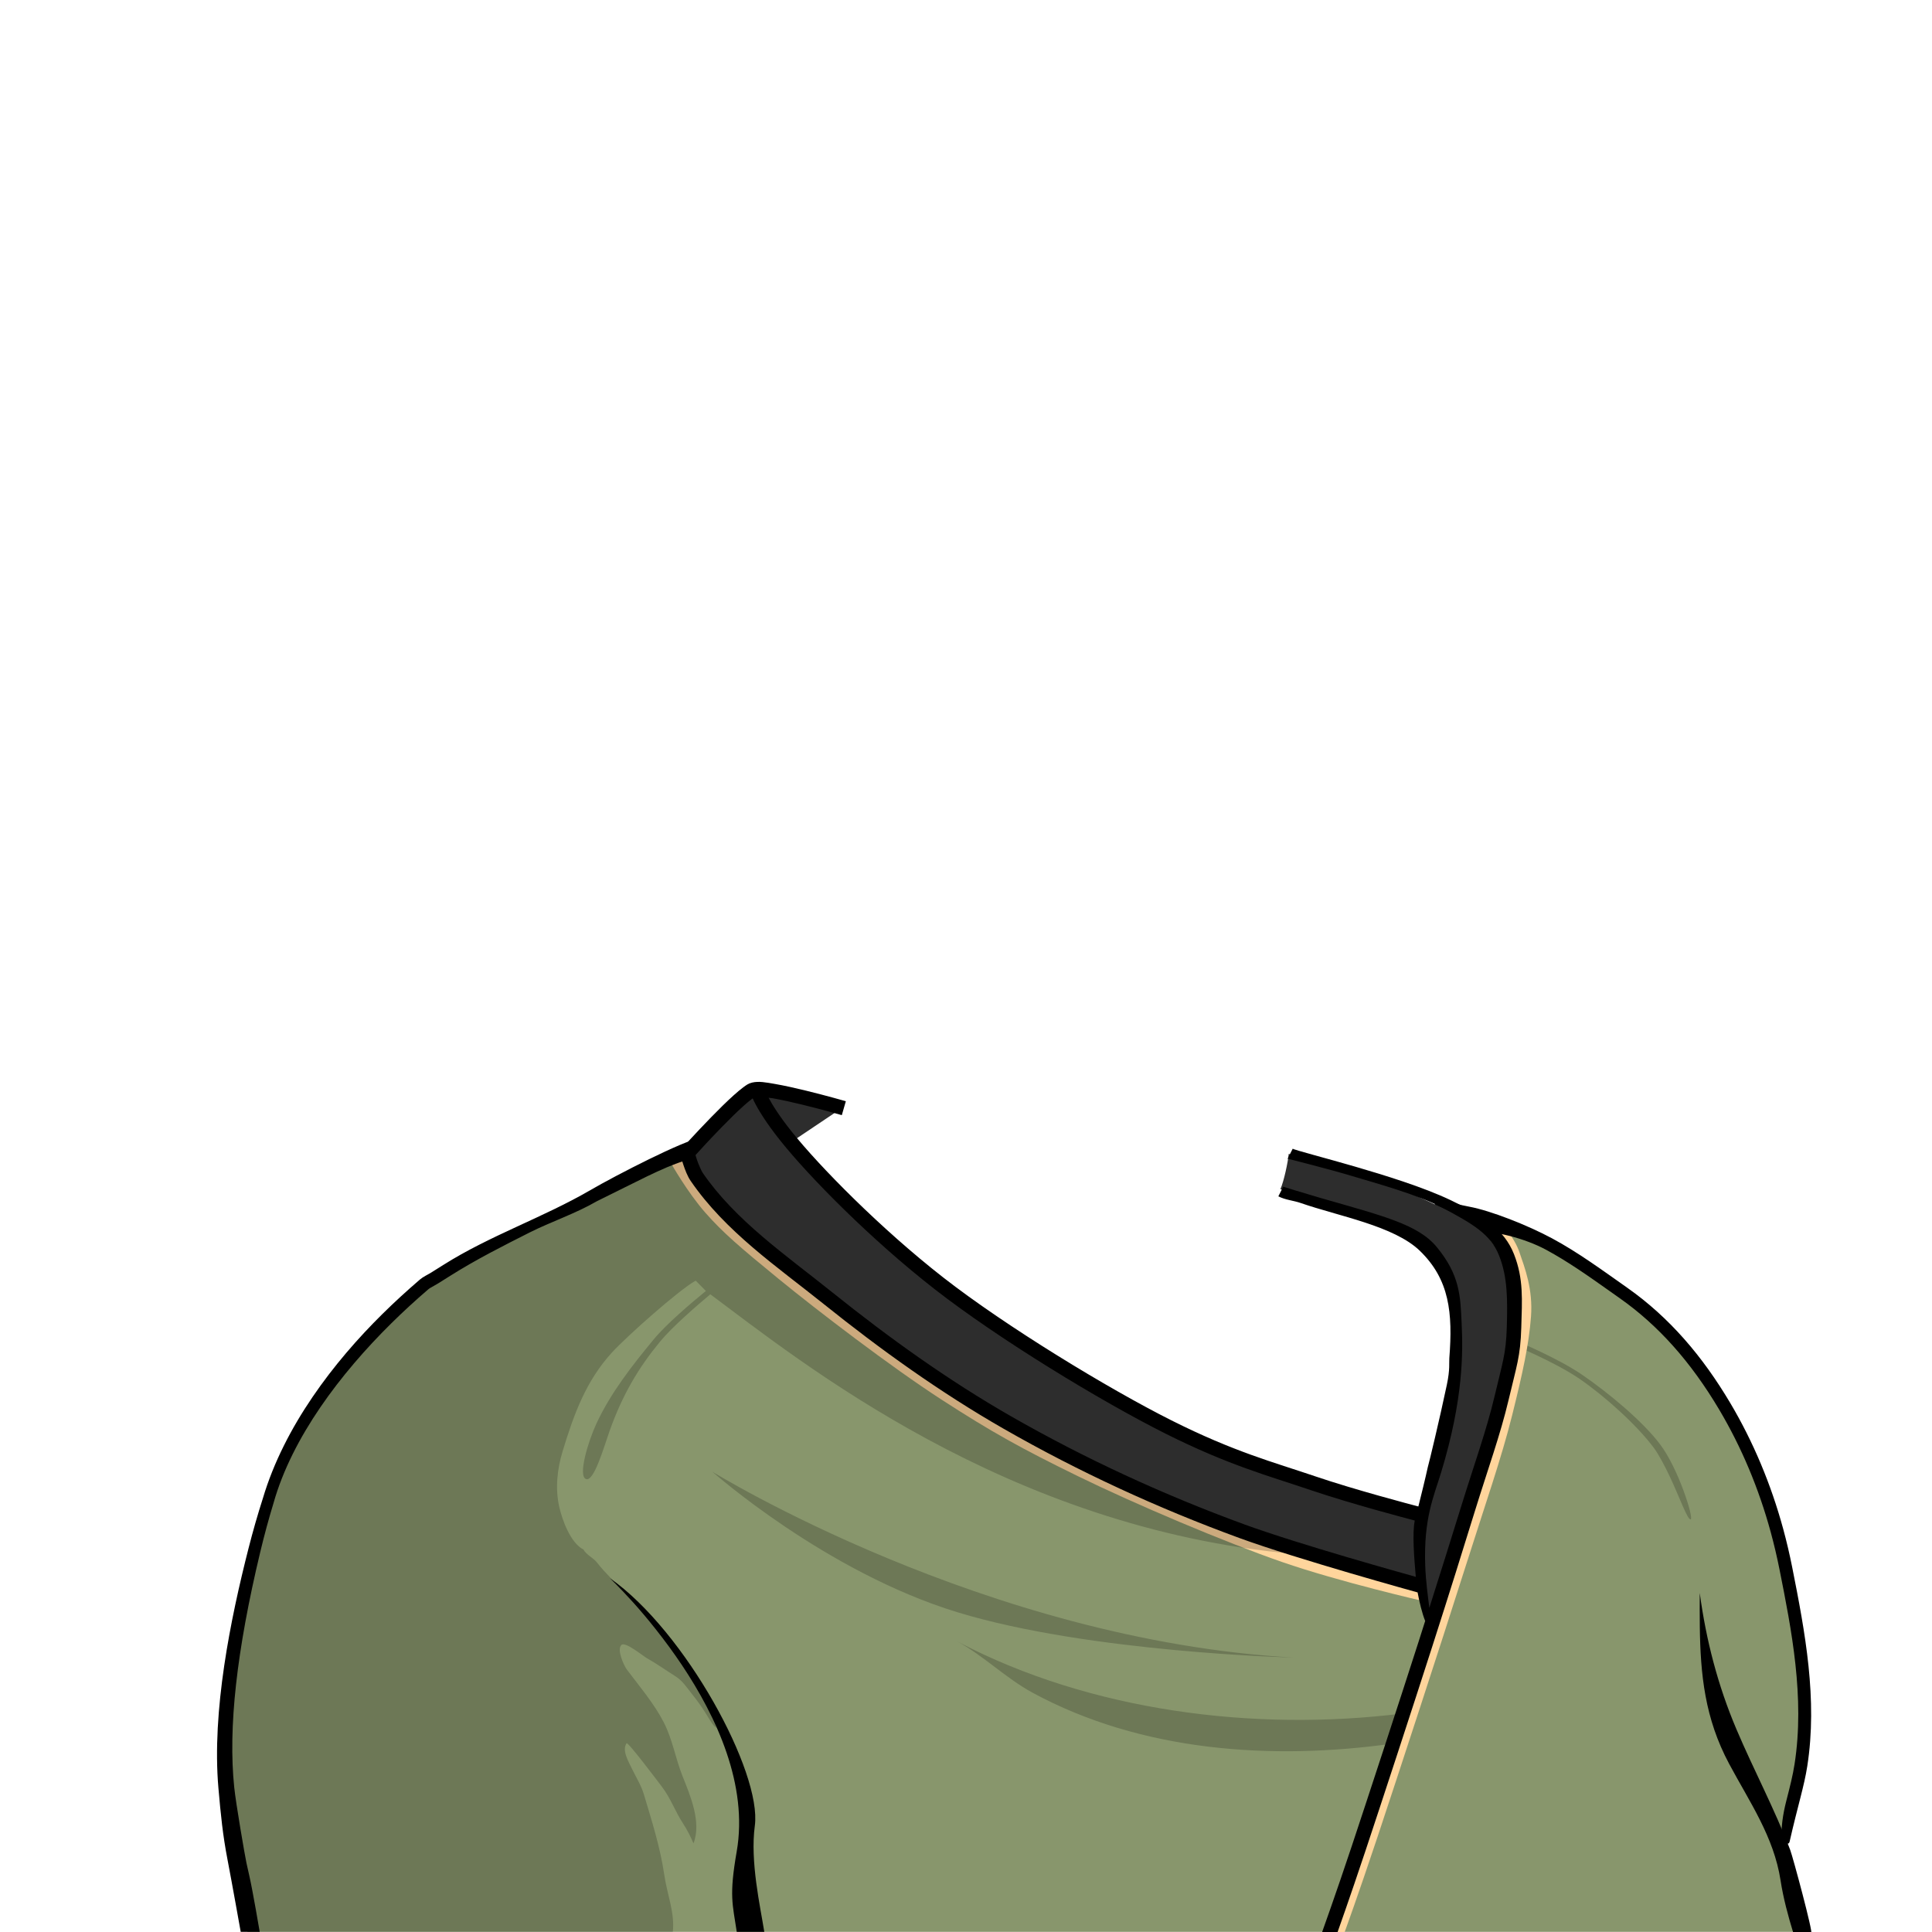
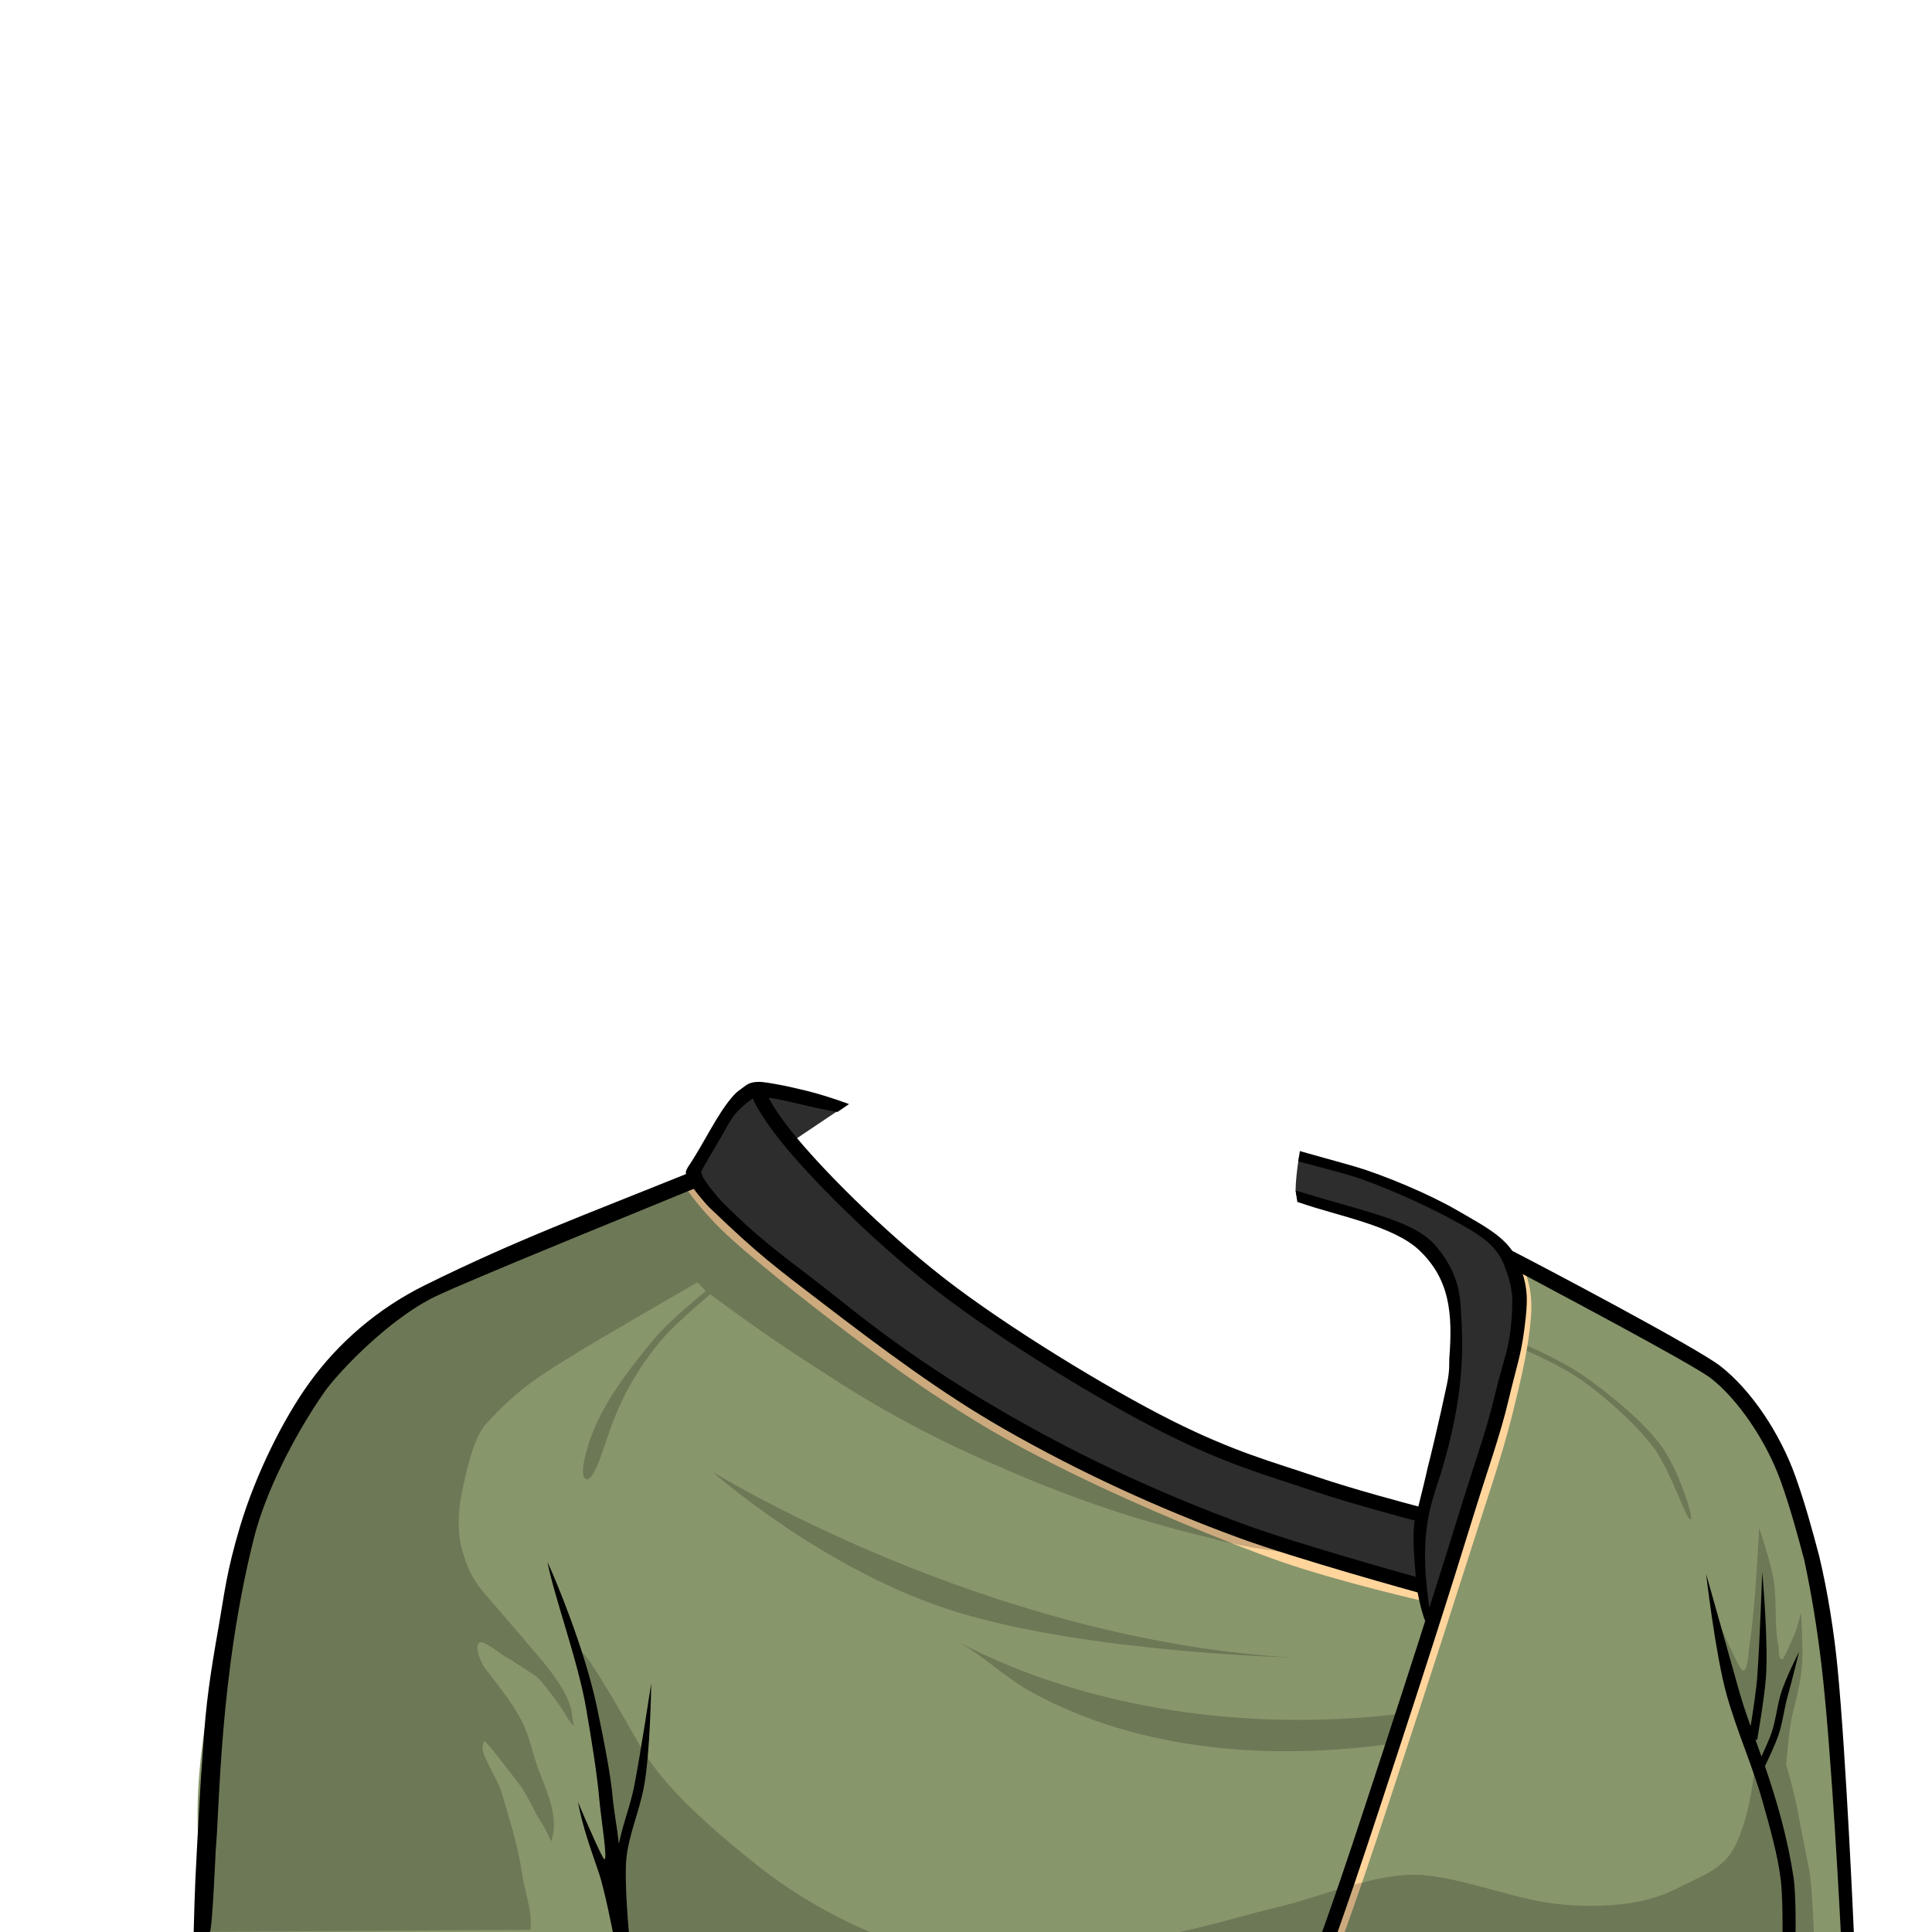
<svg xmlns="http://www.w3.org/2000/svg" version="1.1" id="svg18722" width="400" height="400" viewBox="0 0 400 400" xml:space="preserve">
  <defs id="defs18726" />
  <g id="g18730" style="display:inline">
-     <path d="m 51.22,399.967 c 0.157,-3.777 -0.619,-8.853 -1.349,-12.359 -0.169,-0.815 -0.337,-1.619 -0.491,-2.415 -0.339,-1.756 -0.733,-3.455 -1.117,-5.097 -0.74,-3.175 -1.497,-6.428 -1.811,-9.993 -1.091,-12.448 0.939,-28.527 6.203,-49.152 0.892,-3.495 1.879,-6.932 2.932,-10.217 4.099,-13.757 13.952,-27.109 24.605,-37.627 2.391,-2.36 4.979,-4.739 7.689,-7.069 0.351,-0.301 0.825,-0.565 1.329,-0.844 0.303,-0.167 0.6,-0.332 0.879,-0.505 0.832,-0.519 1.663,-1.04 2.492,-1.564 5.359,-3.384 11.028,-6.247 16.512,-9.015 4.347,-2.193 8.841,-4.461 13.196,-6.996 5.441,-3.167 15.182,-7.916 18.349,-7.916 2.645,0 2.192,2.671 5.314,7.06 2.423,3.405 6.059,6.129 9.343,8.641 4.696,3.592 4.577,2.325 13.015,8.458 5.484,3.992 34.473,17.044 45.525,20.379 7.205,2.176 14.245,5.14 20.352,7.756 13.208,5.658 26.193,12.028 39.74,16.764 6.012,3.373 12.764,6.265 19.512,8.287 5.621,-1.407 0.752,-14.019 4.488,-18.718 6.973,-8.768 6.405,-19.82 5.855,-30.509 -0.284,-5.508 -0.552,-10.731 0.199,-15.461 h 0.045 c 5.781,0 11.536,3.093 16.613,5.824 4.595,2.471 9.023,5.608 13.305,8.641 l 2.101,1.485 c 8.115,5.711 14.96,13.373 20.928,23.431 4.667,7.863 8.3,16.504 10.799,25.683 0.688,2.524 1.304,5.145 1.831,7.789 2.491,12.507 5.315,26.681 3.124,40.732 -0.375,2.404 -0.975,4.755 -1.733,7.732 -0.505,1.976 -1.067,4.173 -1.695,6.881 -0.261,0.036 -0.511,0.14 -0.717,0.304 -0.508,0.424 -0.681,1.085 -0.461,1.668 0.092,0.247 0.195,0.501 0.307,0.757 0.621,1.42 1.264,3.008 1.753,4.972 0.333,1.332 0.732,2.687 1.135,4.051 0.655,2.221 1.325,5.967 1.695,8.163 z" style="fill:#88966c;fill-opacity:1;fill-rule:nonzero;stroke:none;stroke-width:1.333" id="path19818" />
-     <path d="m 351.925,336.736 c 0.135,9.947 1.025,19.009 6.075,28.447 4.219,7.887 9.261,15.096 10.647,24.139 0.563,3.657 1.565,7.375 2.651,10.908 1.233,0.013 2.467,0.028 3.7,0.043 0.46,0.005 -3.808,-15.828 -4.353,-17.26 -3.184,-8.371 -7.583,-16.621 -11.137,-24.992 -3.843,-9.052 -6.287,-18.467 -7.595,-28.212 -0.008,2.365 -0.017,4.669 0.013,6.928" style="fill:#000000;fill-opacity:1;fill-rule:nonzero;stroke:none;stroke-width:1.333" id="path19902" />
+     <path d="m 42.015,400 c 0.8,-19.203 -6.343,-21.89 7.711,-76.957 0.892,-3.495 3.134,-10.279 4.187,-13.565 4.099,-13.757 12.03,-22.5 22.433,-33.265 3.805,-3.938 12.092,-8.81 16.975,-11.018 6.569,-2.971 18.463,-6.48 30.152,-12.608 5.638,-2.956 16.366,-8.212 19.532,-8.212 2.021,-0.718 8.708,7.783 12.291,10.523 4.696,3.592 4.577,2.325 13.015,8.458 5.484,3.992 34.473,17.044 45.525,20.379 7.205,2.176 14.245,5.14 20.352,7.756 13.208,5.658 26.193,12.028 39.74,16.764 6.012,3.373 12.764,6.265 19.512,8.287 5.621,-1.407 0.752,-14.019 4.488,-18.718 6.973,-8.768 6.405,-19.82 5.855,-30.509 -0.284,-5.508 -0.701,-5.223 0.958,-7.661 3.743,-0.503 9.334,1.248 14.411,3.978 4.595,2.471 9.023,4.417 13.305,7.45 9.688,6.291 21.632,9.066 27.644,18.813 4.667,7.863 10.235,17.248 12.734,26.427 0.688,2.524 5.174,21.074 5.701,23.718 2.512,31.785 1.225,24.025 3.704,59.96 z" style="fill:#88966c;fill-opacity:1;fill-rule:nonzero;stroke:none;stroke-width:1.333" id="path19818" />
    <path style="color:#000000;fill:#000000;fill-opacity:0.2;-inkscape-stroke:none" d="m 313.263,277.325 -0.379,0.926 c 0,0 9.031,3.718 14.107,7.197 5.131,3.517 11.862,9.528 15.414,14.309 1.129,1.519 2.467,4.168 3.362,6.063 1.904,4.029 3.682,9.083 4.288,8.729 0.606,-0.354 -2.531,-10.374 -6.256,-15.387 -3.702,-4.983 -11.041,-10.972 -16.242,-14.537 -5.256,-3.602 -14.295,-7.299 -14.295,-7.299 z" id="path8" />
-     <path id="path5" style="color:#000000;fill:#ffd59c;-inkscape-stroke:none" d="m 141.576,239.428 -2.609,1.48 c 0,0 3.362,5.961 7.084,10.188 3.63,4.122 7.137,7.119 15.133,13.664 8.036,6.579 23.25,18.215 33.713,24.992 10.394,6.732 16.609,10.171 28.295,15.885 11.736,5.738 30.351,13.635 42.217,17.748 11.905,4.127 29.242,8.1 29.242,8.1 l -0.389,-3.24 c 0,0 -16.25,-3.667 -27.871,-7.695 -11.659,-4.042 -30.297,-11.943 -41.883,-17.607 -11.637,-5.689 -17.652,-9.018 -27.98,-15.707 -10.259,-6.645 -25.502,-18.296 -33.443,-24.797 -7.982,-6.534 -11.309,-9.38 -14.783,-13.324 -3.381,-3.84 -6.725,-9.686 -6.725,-9.686 z m 169.001,13.774 -1.49,1.547 c 0,0 2.459,2.552 3.102,5.319 0.665,2.865 2.211,6.8 1.798,12.31 -0.41,5.464 -1.633,11.127 -3.83,19.938 -2.178,8.732 -5.403,17.89 -10.018,32.441 -4.604,14.516 -13.644,42.176 -17.775,54.582 C 278.232,391.746 275.277,400 275.277,400 h 3.125 c 0,0 2.668,-7.287 6.807,-19.715 4.139,-12.43 13.175,-40.075 17.789,-54.623 4.603,-14.513 7.842,-23.694 10.068,-32.621 2.207,-8.849 3.479,-14.687 3.91,-20.439 0.428,-5.707 -1.272,-10.065 -2.387,-13.317 -1.218,-3.552 -4.012,-6.083 -4.012,-6.083 z" />
-     <path id="path19898" style="fill:#000000;fill-opacity:1;fill-rule:nonzero;stroke:none;stroke-width:1.333" d="m 144.845,235.663 c -3.132,0.371 -17.337,7.665 -22.605,10.732 -9.796,5.701 -20.77,9.381 -30.443,15.49 -0.827,0.521 -1.655,1.041 -2.484,1.559 -0.767,0.48 -1.686,0.878 -2.389,1.482 -2.66,2.287 -5.256,4.661 -7.764,7.137 -10.033,9.907 -20.285,23.213 -24.727,38.125 -1.072,3.343 -2.064,6.795 -2.961,10.312 -3.749,14.689 -7.645,33.769 -6.248,49.727 0.487,5.557 0.892,9.662 1.883,14.809 0.889,4.616 2.73,14.932 2.73,14.932 h 3.932 c 0,0 -1.44,-8.523 -2.146,-11.586 -0.204,-0.885 -0.41,-1.774 -0.598,-2.674 -0.373,-1.792 -2.178,-12.24 -2.535,-15.703 -1.271,-12.288 0.493,-28.213 5.393,-48.684 0.831,-3.467 1.757,-6.879 2.752,-10.141 3.843,-13.623 13.867,-26.82 24.4,-37.219 2.373,-2.344 4.939,-4.703 7.627,-7.014 0.259,-0.221 0.683,-0.457 1.133,-0.705 0.319,-0.176 0.634,-0.352 0.93,-0.537 0.833,-0.52 1.665,-1.042 2.496,-1.566 5.309,-3.353 10.955,-6.202 16.412,-8.957 4.367,-2.204 9.569,-3.935 13.947,-6.484 16.181,-7.913 21.743,-11.929 30.353,-7.113 4.498,2.515 8.445,5.809 12.344,9.16 l 1.666,-2.688 c -3.736,-2.852 -7.448,-5.744 -11.455,-8.225 -5.357,-3.317 -8.51,-4.541 -11.643,-4.17 z m 152.426,12.994 c -1.435,3.449 4.684,9.416 4.815,13.515 l 6.225,1.52 c -0.405,-2.709 -4.305,-6.11 -3.736,-8.769 4.801,-0.243 11.243,1.524 15.498,3.812 4.527,2.435 8.926,5.551 13.18,8.562 l 2.105,1.49 c 7.971,5.609 14.704,13.152 20.584,23.059 4.611,7.771 8.202,16.313 10.674,25.389 0.681,2.499 1.291,5.09 1.812,7.705 2.471,12.409 5.273,26.477 3.115,40.314 -0.365,2.344 -0.93,4.558 -1.713,7.619 -1.451,5.683 -1.391,10.324 0.578,15.979 1.019,2.925 0.797,5.861 1.184,8.822 0.336,2.567 -0.081,2.293 3.094,2.293 -0.389,-4.139 -2.055,-8.462 -3.08,-12.568 -0.473,-1.899 -1.088,-3.495 -1.836,-5.207 -0.1,-0.229 -0.192,-0.458 -0.277,-0.686 0.497,0.311 0.907,0.313 1.029,-0.225 1.727,-7.572 3.002,-11.415 3.656,-15.617 2.157,-13.843 -0.433,-27.676 -3.135,-41.244 -0.529,-2.653 -1.144,-5.285 -1.854,-7.887 -2.512,-9.221 -6.192,-18.024 -10.953,-26.047 -5.733,-9.659 -12.565,-17.704 -21.344,-23.881 -5.095,-3.585 -10.141,-7.307 -15.557,-10.219 -5.07,-2.727 -12.71,-5.731 -17.11,-6.549 -4.167,-0.775 -6.639,-1.942 -6.955,-1.181 z" />
-     <path id="path4" style="fill:#2d2d2d;fill-opacity:1;stroke:none;stroke-width:1px;stroke-linecap:butt;stroke-linejoin:miter;stroke-opacity:1" d="m 156.658,225.15 -11.834,10.355 -2.516,3.402 5.918,10.65 16.271,14.201 28.848,21.746 30.178,17.455 28.697,12.574 25.148,7.84 16.863,4.143 1.924,9.023 7.84,-23.373 9.764,-35.65 -1.183,-15.237 -6.36,-8.727 -15.029,-6.903 -16.629,-4.951 -7.744,-2.808 c -0.131,1.644 -1.024,5.797 -1.722,7.303 l 4.881,1.885 16.672,4.315 c 0,0 6.632,3.677 9.164,6.69 2.531,3.013 4.629,7.72 5.187,11.907 0.557,4.188 0.19,10.519 0.19,10.519 l -3.254,20.266 -2.959,11.539 -7.248,-2.367 -34.172,-10.65 -32.396,-16.865 -31.361,-21.006 -22.93,-22.041 -2.959,-3.994 10.799,-7.248 z" />
-     <path id="path19968" style="opacity:0.2;fill:#000000;fill-opacity:1;fill-rule:nonzero;stroke:none;stroke-width:1.333" d="m 140.193,238.914 c -3.167,0 -12.466,5.034 -17.904,8.199 -4.355,2.535 -8.849,4.805 -13.195,6.998 -5.484,2.767 -11.155,5.628 -16.514,9.012 -0.829,0.524 -1.658,1.046 -2.49,1.564 -0.279,0.175 -0.577,0.341 -0.881,0.508 -0.503,0.279 -0.976,0.54 -1.328,0.842 -2.711,2.331 -5.297,4.709 -7.689,7.07 -10.653,10.516 -20.506,23.868 -24.604,37.625 -1.053,3.285 -2.04,6.724 -2.934,10.219 -5.264,20.625 -7.292,36.704 -6.201,49.152 0.312,3.565 1.071,6.818 1.811,9.992 0.383,1.643 0.779,3.342 1.117,5.098 0.152,0.796 0.32,1.601 0.49,2.418 0.68,3.268 1.391,7.887 1.357,11.561 0.016,0.192 0.029,0.383 0.045,0.576 0.005,0.075 0.019,0.145 0.027,0.219 h 87.998 c 0.44,-3.905 -1.151,-7.654 -1.758,-11.754 -0.861,-5.828 -2.568,-11.13 -4.248,-16.762 -0.552,-1.852 -1.669,-3.592 -2.551,-5.451 -0.636,-1.344 -2.014,-3.607 -1.014,-5.076 0.26,-0.383 6.639,8.12 7.299,8.982 1.808,2.36 2.748,5.098 4.357,7.572 0.841,1.293 1.581,2.705 2.193,4.176 1.727,-4.401 -0.706,-9.996 -2.291,-13.992 -1.44,-3.629 -2.061,-7.571 -3.855,-11.062 -2.005,-3.899 -5.015,-7.428 -7.639,-10.926 -0.621,-0.829 -2.162,-4.186 -1.125,-5.115 0.819,-0.733 4.48,2.318 5.303,2.775 1.985,1.105 3.943,2.513 5.893,3.734 1.468,0.92 2.376,2.375 3.342,3.58 0.904,1.128 1.846,2.4 2.725,3.77 0.609,0.949 1.653,2.928 2.422,3.344 -0.219,-0.117 -0.527,-3.233 -0.664,-3.691 -0.368,-1.228 -0.879,-2.421 -1.504,-3.541 -2.381,-4.265 -6.004,-8.005 -9.125,-11.744 -2.523,-3.023 -5.086,-6.013 -7.686,-8.969 -1.981,-2.253 -3.983,-4 -5.766,-6.307 -0.735,-0.948 -2.31,-1.684 -2.801,-2.688 -2.7,-1.368 -4.423,-6.184 -5.025,-8.871 -0.855,-3.812 -0.415,-7.789 0.709,-11.496 2.336,-7.7 4.846,-14.576 10.233,-20.46 2.979,-3.253 13.789,-12.906 17.317,-14.854 0.758,0.789 2.025,2.082 2.104,2.14 -2.915,2.385 -8.193,6.852 -10.82,10.045 -4.407,5.355 -8.837,10.957 -11.822,17.373 -1.756,3.775 -3.862,10.819 -2.199,11.516 1.663,0.697 3.723,-6.62 4.9,-9.934 2.705,-7.612 6.053,-13.167 10.441,-18.5 2.537,-3.083 7.74,-7.567 10.42,-9.812 18.585,13.815 61.291,48.459 121.074,53.773 -3.196,-0.284 -9.942,-3.517 -12.805,-4.836 -18.803,-8.656 -37.545,-16.021 -55.17,-27.029 -9.6,-5.996 -18.811,-12.589 -27.824,-19.428 -8.203,-6.223 -16.611,-12.395 -23.74,-19.771 -4.104,-4.247 -1.31,-11.766 -8.406,-11.764 z m 7.289,65.783 c 0,0 23.366,20.749 50.773,29.111 27.409,8.363 69.525,9.373 69.525,9.373 -63.867,-3.6 -120.299,-38.484 -120.299,-38.484 z m 50.754,35.166 c 5.397,2.929 10.02,7.594 15.533,10.586 22.525,12.223 49.558,14.052 74.564,10.549 l 1.947,-6.223 c -30.665,3.805 -64.539,-0.515 -91.844,-14.805 -0.068,-0.035 -0.134,-0.071 -0.201,-0.107 z" />
-     <path d="m 156.279,377.995 c 1.488,-10.985 -14.331,-40.28 -30.025,-51.265 0,0 31.067,29.161 26.272,56.613 -1.607,9.196 -0.843,10.887 0.011,16.624 h 5.701 c -0.837,-5.283 -2.961,-14.573 -1.959,-21.972" style="fill:#000000;fill-opacity:1;fill-rule:nonzero;stroke:none;stroke-width:1.333" id="path19942" />
-     <path id="path19906" style="fill:#000000;fill-opacity:1;fill-rule:nonzero;stroke:none;stroke-width:1.333" d="m 156.779,223.996 c -0.358,0.014 -0.706,0.057 -1.051,0.137 -0.779,0.181 -1.231,0.533 -1.836,0.979 -0.605,0.446 -1.273,1.01 -1.996,1.66 -1.447,1.3 -3.106,2.944 -4.688,4.568 -3.164,3.248 -6.016,6.416 -6.016,6.416 l -0.547,0.607 0.215,0.789 c 0,0 0.247,0.904 0.621,1.994 0.374,1.09 0.829,2.344 1.512,3.342 7.19,10.507 17.945,17.792 27.518,25.471 11.79,9.457 24.166,18.336 37.324,25.871 15.547,8.903 31.936,16.44 48.752,22.594 12.048,4.408 36.848,11.251 36.914,11.27 0.345,1.927 0.971,4.472 1.568,5.904 -0.486,1.523 -0.841,2.661 -1.377,4.332 -3.756,11.705 -10.54,32.424 -13.826,42.293 C 276.58,392.093 273.737,400 273.737,400 h 3.2 c 0,0 2.482,-6.942 5.775,-16.83 3.293,-9.889 10.074,-30.599 13.836,-42.324 3.761,-11.721 6.185,-19.489 8.807,-27.975 2.609,-8.444 5.31,-15.925 6.98,-23.027 1.643,-6.985 2.453,-8.973 2.627,-14.946 0.168,-5.784 0.504,-10.121 -1.511,-15.243 -2.001,-5.088 -6.401,-7.967 -13.045,-11.144 -5.798,-2.773 -13.902,-5.235 -19.841,-6.974 -5.362,-1.57 -13.063,-3.573 -12.915,-3.721 l -1.064,2.075 c 0,0 8.298,2.086 13.121,3.527 5.641,1.685 14.036,3.995 19.013,6.668 6.015,3.232 9.844,5.331 11.649,9.863 1.77,4.445 1.763,9.113 1.596,14.859 -0.162,5.558 -0.909,7.374 -2.549,14.346 -1.613,6.855 -4.292,14.308 -6.926,22.83 -2.013,6.515 -4.087,13.126 -6.561,20.906 -0.285,-2.328 -0.734,-5.459 -0.85,-8.703 -0.35,-9.814 1.758,-14.31 3.279,-19.301 4.689,-15.384 4.526,-25.111 4.261,-30.833 -0.261,-5.634 -0.312,-10.008 -5.168,-15.883 -3.909,-4.728 -11.259,-6.455 -24.247,-10.205 -3.306,-0.955 -7.531,-2.271 -7.531,-2.271 0,0 -0.246,0.53 -1.006,1.994 1.465,0.757 3.114,0.852 4.65,1.387 7.801,2.722 19.315,4.713 24.664,9.905 6.116,5.938 6.82,12.808 6.086,22.219 -0.071,0.908 0.163,2.303 -0.51,5.493 -1.535,7.277 -3.668,16.12 -3.955,17.105 -0.488,2.25 -1.396,5.905 -1.945,8.102 -1.484,-0.389 -13.149,-3.457 -21.277,-6.217 -8.82,-2.995 -16.802,-5.062 -29.84,-11.607 -13.023,-6.538 -34.241,-19.43 -47.236,-29.576 -13.021,-10.166 -25.717,-23.08 -31.406,-30.225 -2.508,-3.15 -3.928,-5.421 -4.766,-6.992 0.296,0.039 0.521,0.045 0.836,0.1 1.829,0.319 4.043,0.815 6.17,1.334 4.253,1.038 8.152,2.164 8.152,2.164 l 0.832,-2.883 c 0,0 -3.945,-1.139 -8.273,-2.195 -2.164,-0.528 -4.424,-1.037 -6.367,-1.375 -0.971,-0.169 -1.814,-0.323 -2.588,-0.395 -0.387,-0.036 -0.755,-0.051 -1.113,-0.037 z m -0.932,3.418 c 0.082,0.184 0.143,0.342 0.242,0.543 0.885,1.795 2.5,4.467 5.461,8.186 5.942,7.463 18.662,20.382 31.906,30.723 13.27,10.36 34.47,23.232 47.736,29.893 13.252,6.653 21.526,8.813 30.221,11.766 8.333,2.83 20.039,5.903 21.5,6.285 -0.557,2.727 -0.102,7.964 0.211,11.656 -2.004,-0.556 -24.263,-6.746 -35.506,-10.859 -16.665,-6.098 -32.901,-13.565 -48.293,-22.379 -12.98,-7.433 -25.23,-16.218 -36.936,-25.607 -9.699,-7.78 -20.158,-14.942 -26.92,-24.824 -0.305,-0.446 -0.812,-1.633 -1.152,-2.623 -0.193,-0.561 -0.22,-0.691 -0.318,-1.023 0.473,-0.524 2.548,-2.83 5.357,-5.715 1.556,-1.597 3.186,-3.211 4.545,-4.432 0.679,-0.61 1.293,-1.124 1.77,-1.475 0.114,-0.084 0.074,-0.051 0.176,-0.113 z" />
+     <path id="path5" style="color:#000000;fill:#ffd59c;-inkscape-stroke:none" d="m 143.647,242.978 -2.609,1.48 c 0,0 1.291,2.41 5.013,6.637 3.63,4.122 7.137,7.119 15.133,13.664 8.036,6.579 23.25,18.215 33.713,24.992 10.394,6.732 16.609,10.171 28.295,15.885 11.736,5.738 30.351,13.635 42.217,17.748 11.905,4.127 29.242,8.1 29.242,8.1 l -0.389,-3.24 c 0,0 -16.25,-3.667 -27.871,-7.695 -11.659,-4.042 -30.297,-11.943 -41.883,-17.607 -11.637,-5.689 -17.652,-9.018 -27.98,-15.707 -10.259,-6.645 -25.502,-18.296 -33.443,-24.797 -7.982,-6.534 -11.309,-9.38 -14.783,-13.324 -3.381,-3.84 -4.654,-6.135 -4.654,-6.135 z m 168.541,17.089 c 0.665,2.865 2.211,6.8 1.798,12.31 -0.41,5.464 -1.633,11.127 -3.83,19.938 -2.178,8.732 -5.403,17.89 -10.018,32.441 -4.604,14.516 -13.644,42.176 -17.775,54.582 C 278.232,391.746 275.277,400 275.277,400 h 3.125 c 0,0 2.668,-7.287 6.807,-19.715 4.139,-12.43 13.175,-40.075 17.789,-54.623 4.603,-14.513 7.842,-23.694 10.068,-32.621 2.207,-8.849 3.479,-14.687 3.91,-20.439 0.428,-5.707 -0.974,-8.576 -2.089,-11.828 z" />
+     <path id="path4" style="fill:#2d2d2d;fill-opacity:1;stroke:none;stroke-width:1px;stroke-linecap:butt;stroke-linejoin:miter;stroke-opacity:1" d="m 156.658,225.15 -5.158,4.912 -5.344,8.254 -2.664,4.586 4.734,6.656 16.271,14.201 28.848,21.746 30.178,17.455 28.697,12.574 25.148,7.84 16.863,4.143 1.924,9.023 7.84,-23.373 9.764,-35.65 -1.184,-15.238 -6.359,-8.727 -13.094,-6.158 -18.564,-5.695 -5.646,-2.047 c -0.417,2.741 -0.667,5.099 -0.668,6.818 l 0.148,1 1.58,0.609 16.672,4.314 c 0,0 6.633,3.677 9.164,6.689 2.531,3.013 4.63,7.72 5.188,11.908 0.557,4.188 0.189,10.52 0.189,10.52 l -3.254,20.266 -2.959,11.539 -7.248,-2.367 -34.172,-10.65 -32.396,-16.865 -31.361,-21.006 -22.93,-22.041 -2.959,-3.994 10.799,-7.248 z" />
+     <path id="path19968" style="opacity:0.2;fill:#000000;fill-opacity:1;fill-rule:nonzero;stroke:none;stroke-width:1.333" d="m 140.121,245.104 c -3.167,0 -8.077,2.739 -13.516,5.904 -5.397,2.386 -11.481,3.752 -15.828,5.945 -19.445,9.81 -23.897,9.551 -30.586,16.154 -10.653,10.516 -20.241,23.358 -25.867,36.467 -1.361,3.17 -3.581,10.513 -4.334,14.43 -5.342,27.772 -7.42,49.278 -7.09,75.963 l 66.924,-0.422 c 0.44,-3.905 -1.151,-7.654 -1.758,-11.754 -0.861,-5.828 -2.568,-11.13 -4.248,-16.762 -0.552,-1.852 -1.669,-3.592 -2.551,-5.451 -0.636,-1.344 -2.014,-3.607 -1.014,-5.076 0.26,-0.383 6.639,8.12 7.299,8.982 1.808,2.36 2.748,5.098 4.357,7.572 0.841,1.293 1.581,2.705 2.193,4.176 1.727,-4.401 -0.706,-9.996 -2.291,-13.992 -1.44,-3.629 -2.061,-7.571 -3.855,-11.062 -2.005,-3.899 -5.015,-7.428 -7.639,-10.926 -0.621,-0.829 -2.162,-4.186 -1.125,-5.115 0.819,-0.733 4.48,2.318 5.303,2.775 1.985,1.105 3.943,2.513 5.893,3.734 1.468,0.92 2.376,2.375 3.342,3.58 0.904,1.128 1.846,2.4 2.725,3.77 0.605,0.943 1.639,2.898 2.406,3.332 -0.217,-0.248 -0.514,-3.232 -0.648,-3.68 -0.368,-1.228 -0.879,-2.421 -1.504,-3.541 -2.381,-4.265 -6.004,-8.005 -9.125,-11.744 -2.523,-3.023 -5.174,-5.937 -7.686,-8.969 -2.64,-3.186 -3.727,-6.37 -4.463,-9.512 -0.82,-3.498 -0.413,-7.771 0.121,-10.473 0.783,-3.961 2.396,-11.587 4.933,-14.429 6.984,-7.824 12.446,-10.862 19.503,-15.228 3.342,-2.068 20.488,-12.02 24.394,-14.255 0.745,0.771 1.69,1.733 1.758,1.783 -2.915,2.385 -8.193,6.852 -10.82,10.045 -4.407,5.355 -8.837,10.957 -11.822,17.373 -1.756,3.775 -3.862,10.819 -2.199,11.516 1.663,0.697 3.723,-6.62 4.9,-9.934 2.705,-7.612 6.053,-13.167 10.441,-18.5 2.537,-3.083 7.74,-7.567 10.42,-9.812 5.415,4.025 12.965,9.528 22.4,15.521 10.03,6.642 22.313,13.766 37.068,19.992 12.997,5.793 27.549,11.027 43.418,14.766 7.1,2.02 11.227,2.415 17.289,3.359 -3.429,-0.69 -9.29,-3.496 -11.906,-4.701 -18.803,-8.656 -37.545,-16.021 -55.17,-27.029 -9.6,-5.996 -18.811,-12.589 -27.824,-19.428 -6.558,-4.975 -13.247,-9.919 -17.155,-13.368 -3.908,-3.448 -5.465,-4.997 -6.98,-6.564 -4.104,-4.247 -0.988,-5.417 -8.084,-5.414 z m 7.361,59.594 c 0,0 23.366,20.749 50.773,29.111 27.409,8.363 69.525,9.373 69.525,9.373 -63.867,-3.6 -120.299,-38.484 -120.299,-38.484 z m 50.754,35.166 c 5.397,2.929 10.02,7.594 15.533,10.586 22.525,12.223 49.558,14.052 74.564,10.549 l 1.947,-6.223 c -30.665,3.805 -64.539,-0.515 -91.844,-14.805 -0.068,-0.035 -0.134,-0.071 -0.201,-0.107 z" />
+     <path id="path19906" style="fill:#000000;fill-opacity:1;fill-rule:nonzero;stroke:none;stroke-width:1.333" d="m 156.779,223.996 c -0.358,0.014 -0.706,0.057 -1.051,0.137 -0.779,0.181 -1.231,0.533 -1.836,0.979 -0.605,0.446 -1.349,0.934 -1.996,1.66 -3.496,3.919 -6.006,9.765 -9.445,14.83 -0.392,0.751 -0.547,0.83 -0.406,1.619 0,0 0.247,0.238 0.621,1.328 0.374,1.09 3.303,4.574 4.174,5.412 10.222,9.841 13.729,12.394 23.672,19.998 12.005,9.182 24.166,18.336 37.324,25.871 15.547,8.903 31.936,16.44 48.752,22.594 12.048,4.408 36.848,11.251 36.914,11.27 0.345,1.927 0.971,4.472 1.568,5.904 -0.486,1.523 -0.841,2.661 -1.377,4.332 -3.756,11.705 -10.54,32.424 -13.826,42.293 C 276.58,392.093 273.738,400 273.738,400 h 3.199 c 0,0 2.482,-6.942 5.775,-16.83 3.293,-9.889 10.074,-30.599 13.836,-42.324 3.761,-11.721 6.185,-19.489 8.807,-27.975 2.609,-8.444 5.31,-15.925 6.98,-23.027 1.643,-6.985 2.568,-9.116 3.295,-14.902 0.696,-5.543 0.878,-8.23 -1.137,-13.352 -2.001,-5.088 -6.252,-7.223 -13.045,-11.145 -5.566,-3.213 -14.943,-7.169 -20.883,-8.908 -3.875,-1.134 -8.97,-2.495 -11.443,-3.219 -0.121,0.736 -0.231,1.451 -0.33,2.137 2.798,0.72 7.651,1.99 10.914,2.965 5.641,1.685 15.079,5.93 20.055,8.604 6.015,3.232 9.845,5.331 11.65,9.863 1.77,4.445 1.963,7.059 1.408,12.781 -0.477,4.927 -1.764,7.516 -3.404,14.488 -1.613,6.855 -4.292,14.308 -6.926,22.83 -2.013,6.515 -4.087,13.126 -6.561,20.906 -0.285,-2.328 -0.734,-5.459 -0.85,-8.703 -0.35,-9.814 1.758,-14.31 3.279,-19.301 4.689,-15.384 4.527,-25.112 4.262,-30.834 -0.261,-5.634 -0.313,-10.008 -5.17,-15.883 -3.909,-4.728 -11.258,-6.455 -24.246,-10.205 -1.635,-0.472 -3.497,-1.032 -4.959,-1.479 l 0.354,2.367 c 0.241,0.066 0.48,0.138 0.717,0.221 7.801,2.722 19.316,4.712 24.664,9.904 6.116,5.938 6.82,12.809 6.086,22.221 -0.071,0.908 0.163,2.302 -0.51,5.492 -1.535,7.277 -3.668,16.12 -3.955,17.105 -0.488,2.25 -1.396,5.905 -1.945,8.102 -1.484,-0.389 -13.149,-3.457 -21.277,-6.217 -8.82,-2.995 -16.802,-5.062 -29.84,-11.607 -13.023,-6.538 -34.241,-19.43 -47.236,-29.576 -13.021,-10.166 -25.717,-23.08 -31.406,-30.225 -2.508,-3.15 -3.928,-5.421 -4.766,-6.992 0.296,0.039 0.521,0.045 0.836,0.1 1.829,0.319 4.043,0.815 6.17,1.334 4.253,1.038 7.266,1.498 7.266,1.498 l 2.385,-1.625 c 0,0 -4.611,-1.731 -8.939,-2.787 -2.164,-0.528 -4.424,-1.037 -6.367,-1.375 -0.971,-0.169 -1.814,-0.323 -2.588,-0.395 -0.387,-0.036 -0.755,-0.051 -1.113,-0.037 z m -0.932,3.418 c 0.082,0.184 0.143,0.342 0.242,0.543 0.885,1.795 2.5,4.467 5.461,8.186 5.942,7.463 18.662,20.382 31.906,30.723 13.27,10.36 34.47,23.232 47.736,29.893 13.252,6.653 21.526,8.813 30.221,11.766 8.333,2.83 20.039,5.903 21.5,6.285 -0.557,2.727 -0.102,7.964 0.211,11.656 -2.004,-0.556 -24.263,-6.746 -35.506,-10.859 -16.665,-6.098 -32.901,-13.565 -48.293,-22.379 -12.98,-7.433 -23.677,-14.666 -35.383,-24.055 -9.699,-7.78 -15.792,-11.539 -24.773,-20.682 -0.378,-0.385 -3.328,-3.926 -3.668,-4.916 -0.193,-0.561 -0.458,-0.706 -0.318,-1.023 0.283,-0.647 2.139,-3.793 4.174,-7.268 1.761,-3.007 2.202,-4.729 6.314,-7.756 0.114,-0.084 0.074,-0.051 0.176,-0.113 z" />
+     <path id="path2-6" style="color:#000000;display:inline;fill:#000000;-inkscape-stroke:none" d="m 142.249,242.987 c -20.862,8.428 -35.15,13.644 -54.26,23.09 -9.749,4.819 -17.932,11.884 -23.973,20.26 -5.345,7.41 -11.066,18.846 -14.328,29.742 -2.828,9.445 -3.262,14.135 -4.402,20.584 -1.763,9.97 -2.679,16.112 -3.242,25.326 -0.111,1.809 -0.413,5.391 -0.58,8.361 C 40.317,390.688 40.366,390.272 40.1,400 H 43.438 c 0.509,-0.241 1.219,-16.92 1.219,-16.92 0.831,-8.593 0.742,-36.338 7.998,-64.943 2.269,-8.943 8.077,-20.711 14.518,-29.949 2.516,-3.61 13.023,-14.991 23.143,-19.859 l 3.895,-1.746 c 17.374,-7.439 31.658,-13.136 50.663,-20.965 z m 172.071,20.295 c 4.26,2.308 36.008,19.043 39.907,22.081 5.651,4.403 11.512,13.054 14.475,21.357 1.908,5.348 3.394,10.759 4.859,16.314 1.531,7.141 2.684,14.35 3.547,21.598 C 379.269,362.94 381.117,400 381.117,400 h 2.697 c 0,0 -1.57,-36.183 -3.376,-54.775 -0.71,-7.312 -2.045,-15.744 -3.782,-23.007 -1.471,-5.576 -2.981,-11.078 -4.941,-16.572 -3.168,-8.879 -9.141,-17.837 -15.521,-22.809 -4.936,-3.846 -37.769,-21.152 -43.175,-23.896" />
+     <path id="path15" style="display:inline;fill:#000000;fill-opacity:0.2;stroke:none;stroke-width:1px;stroke-linecap:butt;stroke-linejoin:miter;stroke-opacity:1" d="m 364.209,316.293 c 0,0 -0.726,15.994 -1.938,23.893 -0.294,1.92 -0.398,5.558 -1.291,5.684 -0.664,0.093 -2.091,-3.385 -2.971,-5.166 -1.385,-2.803 -3.617,-8.654 -3.617,-8.654 l 2.455,11.236 4.002,14.207 6.588,17.049 0.615,4.314 2.176,10.186 0.182,5.662 V 400 h 5.115 c 0,0 -0.259,-7.755 -0.73,-11.324 -0.417,-3.156 -1.579,-8.077 -2.195,-11.609 -0.76,-4.361 -1.689,-7.799 -2.785,-11.74 0,0 0.642,-7.71 1.239,-10.158 0.893,-3.659 1.831,-7.091 2.066,-10.849 0.229,-3.658 -0.259,-10.462 -0.259,-10.462 0,0 -0.789,3.453 -1.549,5.037 -0.63,1.313 -2.023,4.692 -2.326,4.65 -0.973,-0.133 -0.641,-2.216 -0.773,-2.842 -0.958,-4.519 -0.233,-9.271 -1.033,-13.82 -0.635,-3.611 -2.971,-10.59 -2.971,-10.59 z" />
+     <path id="path1-3" style="color:#000000;display:inline;fill:#000000;-inkscape-stroke:none" d="m 364.855,325.463 c 0,0 -0.512,14.539 -1.027,21.633 -0.205,2.818 -0.918,7.438 -1.383,10.299 -0.856,-2.406 -1.68,-4.812 -2.361,-7.24 -2.238,-7.981 -6.854,-24.305 -6.854,-24.305 0,0 1.941,16.783 4.254,25.033 2.11,7.525 5.301,14.575 7.363,21.832 1.558,5.484 3.099,10.945 3.834,16.469 0.438,3.287 0.377,10.816 0.377,10.816 h 2.699 c 0,0 0.107,-7.371 -0.398,-11.172 -1.198,-7.915 -3.334,-15.607 -5.949,-23.16 0.359,-0.737 2.127,-4.405 2.869,-6.648 0.869,-2.628 1.11,-5.32 1.816,-7.777 0.859,-2.989 2.379,-9.248 2.379,-9.248 0,0 -2.92,5.699 -3.82,8.834 -0.759,2.641 -1.004,5.312 -1.801,7.721 -0.462,1.397 -1.455,3.595 -2.162,5.115 -0.42,-1.167 -0.829,-2.337 -1.252,-3.496 l 0.363,0.062 c 0,0 1.497,-8.551 1.82,-13.006 0.533,-7.333 -0.768,-21.762 -0.768,-21.762 z" />
+     <path style="color:#000000;display:inline;fill:#000000;-inkscape-stroke:none" d="m 113.349,323.415 c 1.357,7.088 6.305,20.404 7.997,30.255 1.183,6.885 2.262,13.53 2.727,18.806 0.402,4.409 1.793,12.7 1.041,12.447 -0.23,0.194 -3.417,-6.975 -5.457,-11.846 0.984,5.304 2.724,9.908 4.402,14.885 1.2,3.677 2.818,12.037 2.818,12.037 h 3.328 c 0,0 -0.997,-10.629 -0.516,-15.283 0.498,-4.812 2.614,-9.52 3.604,-14.637 1.356,-7.014 1.537,-21.562 1.537,-21.562 0,0 -2.184,14.365 -3.502,21.184 -0.762,3.942 -2.348,7.854 -3.193,12.025 -0.396,-3.56 -1.071,-7.004 -1.303,-9.729 -0.351,-4.13 -1.715,-11.362 -3.322,-18.917 -2.498,-11.741 -8.63,-26.491 -10.161,-29.666 z" id="path2-4" />
+     <path id="path166529" style="display:inline;opacity:0.2;fill:#000000;fill-opacity:1;fill-rule:nonzero;stroke:none;stroke-width:1.273" d="m 128.238,400 51.873,2.3e-4 c -9.399,-3.986 -17.405,-9.111 -23.145,-13.662 -9.481,-7.518 -19.599,-16.315 -24.469,-24.922 -11.608,-20.518 -13.093,-21.434 -11.957,-17.418 1.712,14.314 7.321,46.312 7.697,56.001 z m 235.127,-35.412 c -0.503,6.097 -1.397,11.202 -3.617,16.5 -2.434,5.807 -6.736,6.926 -12.537,9.893 -6.761,3.457 -14.765,3.912 -22.5,3.432 -10.155,-0.631 -19.593,-5.099 -29.531,-6.143 -9.447,-0.993 -21.148,4.316 -30.24,6.481 -6.991,1.664 -11.988,3.314 -20.691,5.25 h 125.641 l 0.041,-0.01 -0.98,-9.488 -4.018,-20.822 z" />
  </g>
</svg>
